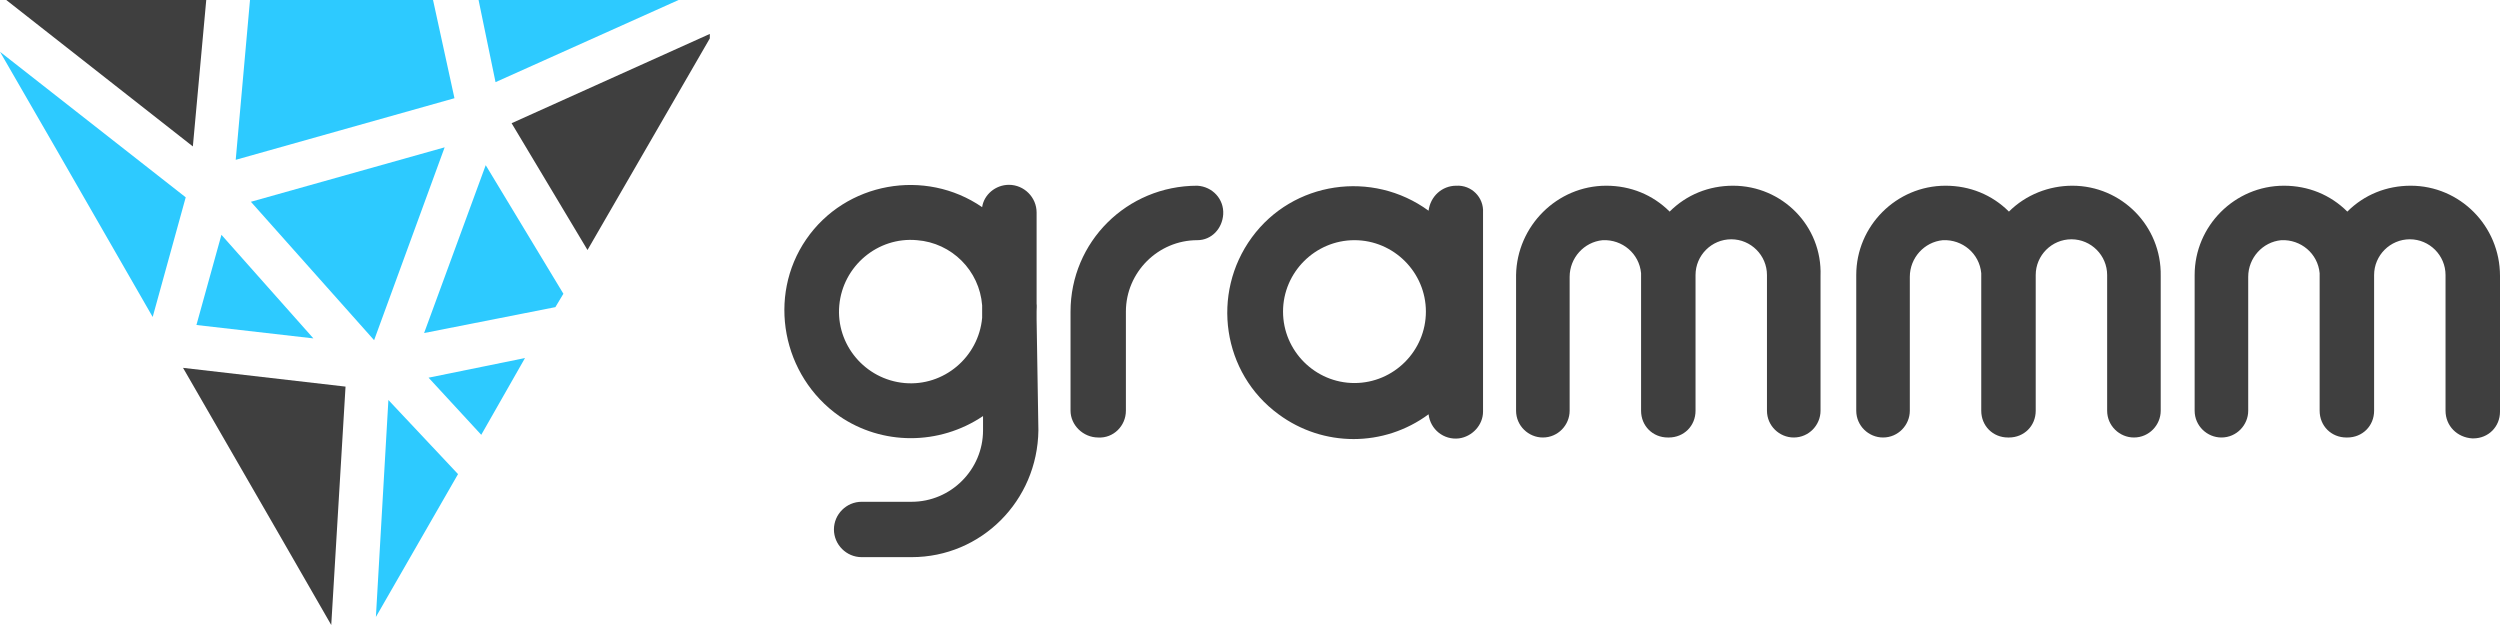
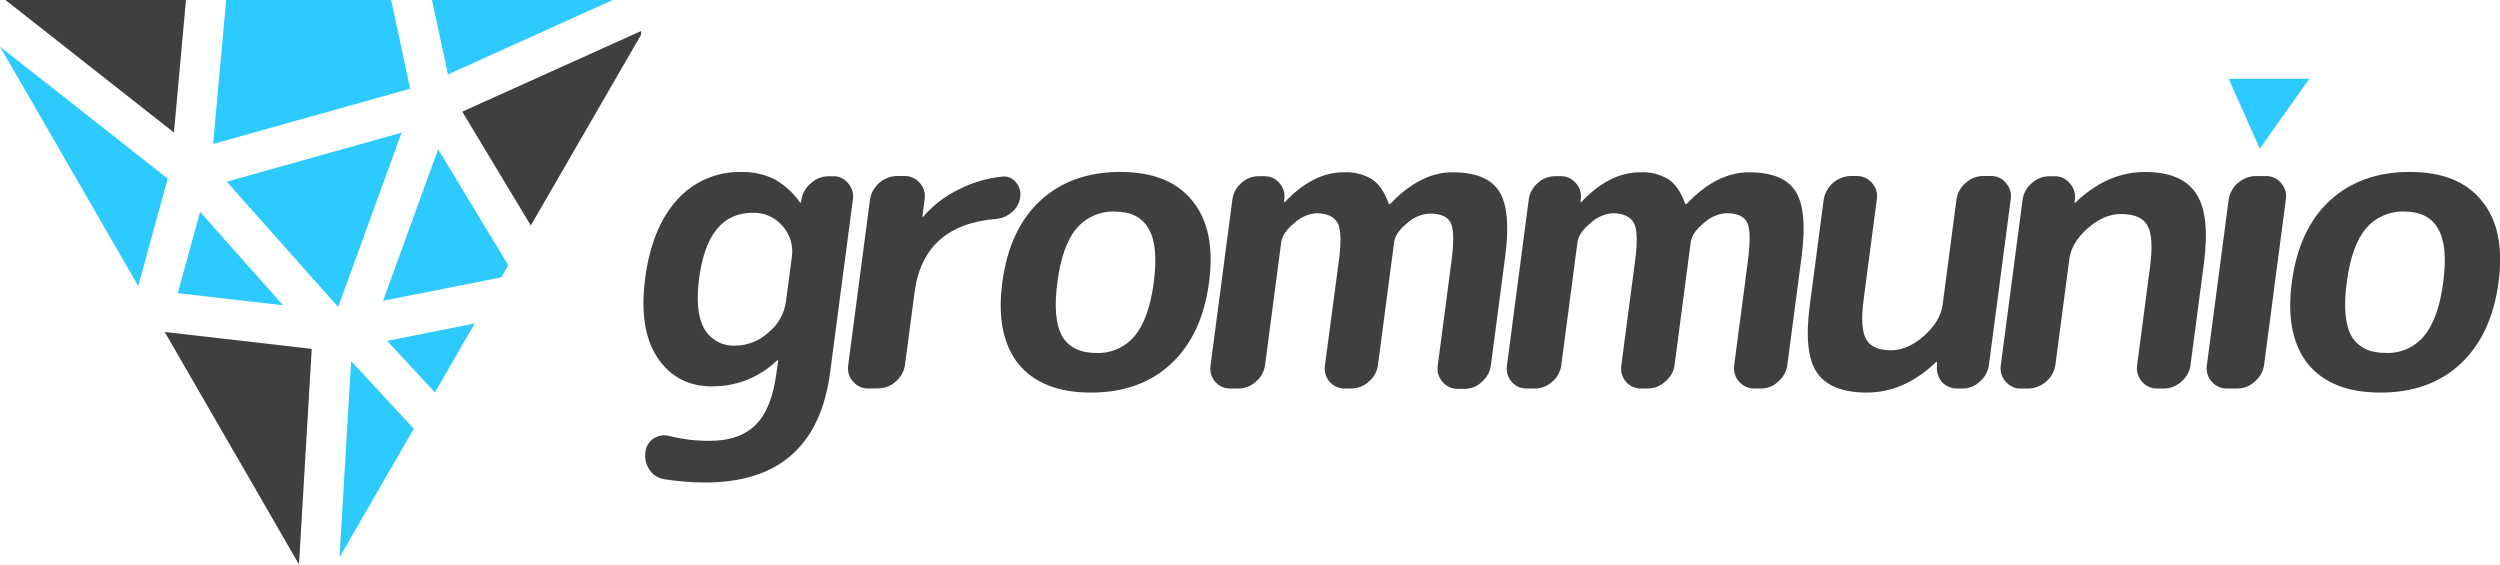
- <svg xmlns="http://www.w3.org/2000/svg" version="1.1" id="Layer_1" x="0px" y="0px" viewBox="0 0 280 70" style="enable-background:new 0 0 280 70;" xml:space="preserve">
-   <style type="text/css">
- 	.st0{fill:#3F3F3F;}
- 	.st1{fill:#2DCAFF;}
- </style>
-   <g>
-     <g id="text">
-       <path id="path48" class="st0" d="M123,49c-1.7,0-3.1-1.4-3.1-3c0,0,0,0,0,0V34.9c0-7.8,6.3-14.1,14.2-14.1c1.7,0.1,3,1.5,2.9,3.2    c-0.1,1.6-1.3,2.9-2.9,2.9c-4.4,0-8,3.6-8,8V46C126.1,47.7,124.7,49.1,123,49C123,49,123,49,123,49" />
-       <g id="g4575">
-         <path id="path40" class="st0" d="M116.1,34v1.8c0-0.3,0-0.6,0-0.9S116.2,34.3,116.1,34z" />
-         <path class="st0" d="M116.1,35.8V34V23.8c0-1.7-1.4-3.1-3.1-3.1c-1.5,0-2.8,1.1-3,2.5c-6.4-4.4-15.3-2.8-19.7,3.6     S87.6,42.1,94,46.6c4.8,3.3,11.2,3.3,16.1,0v1.6c0,4.4-3.6,8-8,8l-5.6,0c-1.7,0-3.1,1.4-3.1,3.1c0,1.7,1.4,3.1,3.1,3.1l5.6,0     c7.8,0,14.1-6.3,14.2-14.2L116.1,35.8z M110,35.6c-0.4,4.4-4.3,7.7-8.7,7.3c-4.4-0.4-7.7-4.3-7.3-8.7c0.4-4.4,4.3-7.7,8.7-7.3     c3.9,0.3,7,3.4,7.3,7.3c0,0.2,0,0.5,0,0.7C110,35.1,110,35.4,110,35.6z" />
-         <path class="st0" d="M110,34.9c0,0.2,0,0.5,0,0.7v-1.4C110,34.4,110,34.7,110,34.9z" />
-       </g>
-       <path class="st0" d="M163.1,20.8c-1.6,0-2.9,1.2-3.1,2.8c-6.3-4.6-15.2-3.3-19.8,3s-3.3,15.2,3,19.8c5,3.7,11.8,3.7,16.8,0    c0.2,1.7,1.7,2.9,3.4,2.7c1.5-0.2,2.7-1.5,2.7-3V23.8C166.2,22.1,164.8,20.7,163.1,20.8C163.1,20.7,163.1,20.7,163.1,20.8z     M151.7,42.9c-4.4,0-8-3.6-8-8s3.6-8,8-8s8,3.6,8,8S156.1,42.9,151.7,42.9z" />
-       <path id="path60" class="st0" d="M194.1,20.8L194.1,20.8c-2.7,0-5.2,1-7.1,2.9c-1.9-1.9-4.4-2.9-7.1-2.9l0,0    c-5.5,0-10,4.5-10.1,10c0,0,0,0,0,0V46c0,1.7,1.4,3,3,3c1.7,0,3-1.4,3-3v-15c0-2.1,1.6-3.9,3.7-4.1c2.2-0.1,4.1,1.5,4.3,3.7    c0,0.1,0,0.2,0,0.3V46c0,1.7,1.3,3,3,3h0.1c1.7,0,3-1.3,3-3V30.8c0-2.2,1.8-4,4-4l0,0c2.2,0,4,1.8,4,4V46c0,1.7,1.4,3,3,3    c1.7,0,3-1.4,3-3V30.9C204.1,25.3,199.6,20.8,194.1,20.8" />
-       <path id="path64" class="st0" d="M232.1,20.8L232.1,20.8c-2.6,0-5.2,1-7.1,2.9c-1.9-1.9-4.4-2.9-7.1-2.9l0,0c-5.5,0-10,4.5-10,10    V46c0,1.7,1.4,3,3,3c1.7,0,3-1.4,3-3v-15c0-2.1,1.6-3.9,3.7-4.1c2.2-0.1,4.1,1.5,4.3,3.7c0,0.1,0,0.2,0,0.3V46c0,1.7,1.3,3,3,3    h0.1c1.7,0,3-1.3,3-3V30.8c0-2.2,1.8-4,4-4l0,0c2.2,0,4,1.8,4,4V46c0,1.7,1.4,3,3,3c1.7,0,3-1.4,3-3V30.9    C242.1,25.3,237.6,20.8,232.1,20.8" />
-       <path id="path68" class="st0" d="M270,20.8L270,20.8c-2.7,0-5.2,1-7.1,2.9c-1.9-1.9-4.4-2.9-7.1-2.9l0,0c-5.5,0-10,4.5-10,10V46    c0,1.7,1.4,3,3,3c1.7,0,3-1.4,3-3v-15c0-2.1,1.6-3.9,3.7-4.1c2.2-0.1,4.1,1.5,4.3,3.7c0,0.1,0,0.2,0,0.3V46c0,1.7,1.3,3,3,3h0.1    c1.7,0,3-1.3,3-3V30.8c0-2.2,1.8-4,4-4l0,0c2.2,0,4,1.8,4,4V46c0,1.7,1.3,3,3,3.1c0,0,0.1,0,0.1,0l0,0c1.7,0,3-1.3,3-3V30.9    C280,25.3,275.5,20.8,270,20.8L270,20.8" />
-     </g>
-     <g id="icon">
-       <path id="path92" class="st0" d="M79.5,3.8l-22.2,10L65.8,28L79.5,4.3V3.8z" />
-       <path id="path72" class="st0" d="M21.6,16.4L23.1,0H0.7L21.6,16.4z" />
-       <path id="path76" class="st1" d="M22,36.4l13.1,1.5L24.8,26.3L22,36.4z" />
-       <path id="path80" class="st1" d="M20.8,22.1L0,5.8c2.5,4.3,8.6,14.9,17.1,29.7L20.8,22.1z" />
-       <path id="path84" class="st1" d="M26.4,17.9L50.9,11L48.5,0H28L26.4,17.9z" />
-       <path id="path88" class="st1" d="M49.8,16.5l-21.7,6.1l13.8,15.5L49.8,16.5z" />
-       <path id="path96" class="st1" d="M55.5,9.2L76,0H53.6L55.5,9.2z" />
-       <path id="path100" class="st1" d="M47.5,37.3l14.7-2.9l0.9-1.5l-8.7-14.4L47.5,37.3z" />
-       <path id="path104" class="st0" d="M38.7,43.3l-18.2-2.1c8.2,14.2,15,26,16.6,28.8L38.7,43.3z" />
-       <path id="path108" class="st1" d="M43.5,44.8l-1.4,24.3l9.2-16L43.5,44.8z" />
-       <path id="path112" class="st1" d="M48,42.3l5.9,6.4l4.9-8.6L48,42.3z" />
-     </g>
+ <svg xmlns="http://www.w3.org/2000/svg" viewBox="0 0 620 140">
+   <g id="grommunio">
+     <path d="M186.67,52.77q-11.14,0-13.28,16.22-1.11,8.4,1.28,12.56a8.34,8.34,0,0,0,7.67,4.16,12.14,12.14,0,0,0,8.23-3.25,11.9,11.9,0,0,0,4.34-7.6l1.44-10.94a9.42,9.42,0,0,0-2.3-7.9,9.29,9.29,0,0,0-7.38-3.25Zm-9.92,43.07q-8.92,0-13.66-7.09T160,69q1.67-12.57,7.94-19.46a20.67,20.67,0,0,1,15.8-6.89,18,18,0,0,1,8.18,1.72,18.87,18.87,0,0,1,6.44,5.78.24.24,0,0,0,.19.1.1.1,0,0,0,.11-.1l.1-.71a6.6,6.6,0,0,1,2.35-4,6.45,6.45,0,0,1,4.38-1.73h1.12a4.53,4.53,0,0,1,3.72,1.73,4.9,4.9,0,0,1,1.19,4l-5.64,42.86q-3.6,27.36-31,27.36a66.68,66.68,0,0,1-10.13-.81,5.39,5.39,0,0,1-3.73-2.43,6.33,6.33,0,0,1-.94-4.46,4.53,4.53,0,0,1,2.05-3.24,4.87,4.87,0,0,1,3.83-.61,39.76,39.76,0,0,0,10,1.22q7.5,0,11.47-4t5.12-12.76l.42-3.14c0-.07,0-.1-.09-.1a.33.33,0,0,0-.22.1,22.82,22.82,0,0,1-15.94,6.38Zm38.61.51a4.84,4.84,0,0,1-3.82-1.73,4.9,4.9,0,0,1-1.19-4.05l5.42-41.14a6.94,6.94,0,0,1,6.53-5.78h2a4.82,4.82,0,0,1,3.82,1.73,4.89,4.89,0,0,1,1.19,4l-.56,4.26c0,.06,0,.1.09.1s.21,0,.22-.1a26.72,26.72,0,0,1,8.57-6.59,30.44,30.44,0,0,1,10.86-3.25A3.74,3.74,0,0,1,252,45.27a4.43,4.43,0,0,1,1,3.65,5.75,5.75,0,0,1-2,3.65,6.68,6.68,0,0,1-3.87,1.72Q229,55.72,226.81,72.53l-2.38,18a6.4,6.4,0,0,1-2.25,4.05,6.34,6.34,0,0,1-4.28,1.73Z" style="fill:#3f3f3f" />
+     <path id="B" d="M284.85,56.73q-2.39-4.26-8.36-4.26a11.92,11.92,0,0,0-9.58,4.26q-3.48,4.14-4.68,13.27t1.18,13.38q2.49,4.16,8.47,4.15a11.7,11.7,0,0,0,9.46-4.15q3.6-4.26,4.8-13.38T284.85,56.73Zm5.52,33.54q-7.64,7.08-19.79,7.09t-18-7.09q-5.74-7.2-4-20.27t9.34-20.17q7.74-7.19,19.9-7.19t17.9,7.19q5.85,7.1,4.13,20.17T290.37,90.27Z" style="fill:#3f3f3f" />
+     <path id="C" d="M305.13,96.35a4.82,4.82,0,0,1-3.82-1.73,5.09,5.09,0,0,1-1.09-4.05l5.42-41.14a6.54,6.54,0,0,1,2.15-4,6.34,6.34,0,0,1,4.28-1.73h1.42a4.72,4.72,0,0,1,3.74,1.62,4.93,4.93,0,0,1,1.3,4l-.09.7c0,.07,0,.11.09.11s.2,0,.21-.11q6.94-7.29,14.44-7.29a12.38,12.38,0,0,1,7.07,1.72q2.61,1.72,4.16,6.08c0,.07.06.1.19.1a.33.33,0,0,0,.22-.1q7.41-7.8,15.42-7.8,8.4,0,11.45,4.56t1.68,15.71l-3.64,27.66a6.4,6.4,0,0,1-2.25,4.05,6,6,0,0,1-4.18,1.73h-1.73a4.84,4.84,0,0,1-3.82-1.73,4.9,4.9,0,0,1-1.19-4.05l3.37-25.64q1-7.4-.13-9.72t-5.17-2.34A9,9,0,0,0,349,55.31q-3,2.43-3.27,4.86l-4,30.4a6.4,6.4,0,0,1-2.25,4.05,6.34,6.34,0,0,1-4.28,1.73H333.5a4.84,4.84,0,0,1-3.82-1.73,5.13,5.13,0,0,1-1.09-4.05L332,64.93q1-7.29-.26-9.62t-5.15-2.44A9,9,0,0,0,321,55.31q-3,2.43-3.27,4.86l-4,30.4a6.4,6.4,0,0,1-2.25,4.05,6.34,6.34,0,0,1-4.28,1.73Z" style="fill:#3f3f3f" />
+     <path id="C-2" data-name="C" d="M378.64,96.35a4.82,4.82,0,0,1-3.82-1.73,5.09,5.09,0,0,1-1.09-4.05l5.41-41.14a6.6,6.6,0,0,1,2.16-4,6.34,6.34,0,0,1,4.28-1.73H387a4.72,4.72,0,0,1,3.74,1.62,4.93,4.93,0,0,1,1.3,4l-.09.7c0,.07,0,.11.08.11s.21,0,.22-.11q6.94-7.29,14.44-7.29a12.4,12.4,0,0,1,7.07,1.72q2.61,1.72,4.16,6.08c0,.07.06.1.19.1a.33.33,0,0,0,.22-.1q7.41-7.8,15.41-7.8,8.42,0,11.46,4.56t1.68,15.71l-3.64,27.66A6.4,6.4,0,0,1,441,94.62a6,6,0,0,1-4.18,1.73h-1.73a4.82,4.82,0,0,1-3.82-1.73,4.9,4.9,0,0,1-1.19-4.05l3.37-25.64c.65-4.93.61-8.17-.14-9.72s-2.46-2.34-5.16-2.34a9,9,0,0,0-5.59,2.44q-3,2.43-3.27,4.86l-4,30.4A6.4,6.4,0,0,1,413,94.62a6.34,6.34,0,0,1-4.28,1.73H407a4.82,4.82,0,0,1-3.82-1.73,5.13,5.13,0,0,1-1.09-4.05l3.38-25.64q1-7.29-.26-9.62t-5.15-2.44a9,9,0,0,0-5.59,2.44q-3,2.43-3.27,4.86l-4,30.4A6.4,6.4,0,0,1,385,94.62a6.34,6.34,0,0,1-4.28,1.73Z" style="fill:#3f3f3f" />
+     <path d="M463,97.36q-8.91,0-12.33-4.86t-1.85-16.72l3.47-26.35a7,7,0,0,1,6.54-5.78h1.62a4.82,4.82,0,0,1,3.82,1.73,4.89,4.89,0,0,1,1.19,4l-3.28,24.93q-.93,7.1.63,9.83t6.13,2.73q4.15,0,8.17-3.54t4.64-7.6l3.47-26.35a6.41,6.41,0,0,1,2.26-4,6.34,6.34,0,0,1,4.28-1.73h2a4.55,4.55,0,0,1,3.72,1.73,4.93,4.93,0,0,1,1.19,4l-5.42,41.14A6.4,6.4,0,0,1,491,94.62a6,6,0,0,1-4.18,1.73h-1.32a5.12,5.12,0,0,1-3.94-1.63,5.56,5.56,0,0,1-1.18-4.15v-.71c0-.07,0-.1-.09-.1a.33.33,0,0,0-.22.1q-7.87,7.5-17.1,7.5Zm38.21-1a4.82,4.82,0,0,1-3.82-1.73,4.9,4.9,0,0,1-1.19-4.05l5.41-41.14a6.41,6.41,0,0,1,2.26-4,6.34,6.34,0,0,1,4.28-1.73h1.32a4.65,4.65,0,0,1,3.82,1.73,5,5,0,0,1,1.29,4l-.09.71c0,.07,0,.1.09.1a.31.31,0,0,0,.21-.1q7.89-7.5,17.1-7.5t12.69,5.27q3.57,5.16,2,17.33l-3.34,25.33A6.4,6.4,0,0,1,541,94.62a6.34,6.34,0,0,1-4.28,1.73H535a4.84,4.84,0,0,1-3.83-1.73A5.13,5.13,0,0,1,530,90.57l3.2-24.32q1-7.61-.66-10.34c-1-1.89-3.24-2.83-6.62-2.83q-4.15,0-8.17,3.54t-4.55,7.6l-3.47,26.35a6.94,6.94,0,0,1-6.53,5.78Zm51.11,0a4.84,4.84,0,0,1-3.83-1.73,4.94,4.94,0,0,1-1.19-4.05l5.42-41.14a6.94,6.94,0,0,1,6.53-5.78h2.64a4.82,4.82,0,0,1,3.82,1.73,4.89,4.89,0,0,1,1.19,4l-5.41,41.14a6.46,6.46,0,0,1-2.26,4.05A6.34,6.34,0,0,1,555,96.35Z" style="fill:#3f3f3f" />
+     <path id="B-2" data-name="B" d="M604.64,56.73q-2.39-4.26-8.36-4.26a11.91,11.91,0,0,0-9.58,4.26Q583.22,60.87,582,70t1.18,13.38q2.49,4.16,8.47,4.15a11.72,11.72,0,0,0,9.47-4.15q3.6-4.26,4.8-13.38T604.64,56.73Zm5.51,33.54q-7.62,7.08-19.78,7.09t-18-7.09q-5.73-7.2-4-20.27t9.34-20.17q7.74-7.19,19.89-7.19t17.9,7.19q5.87,7.1,4.14,20.17T610.15,90.27Z" style="fill:#3f3f3f" />
+     <path d="M552.71,19.54l7.71,17.32,12.29-17.32Z" style="fill:#2dcaff" />
+   </g>
+   <g id="icon">
+     <path id="path92" d="M159,7.69l-44.36,20,17,28.23L159,8.6Z" style="fill:#3f3f3f" />
+     <path id="path72" d="M43.14,32.87,46.12,0H1.35Z" style="fill:#3f3f3f" />
+     <path id="path76" d="M44.08,72.71l26.12,3L49.62,52.55Z" style="fill:#2dcaff" />
+     <path id="path80" d="M41.59,44.29,0,11.57C5,20.13,17.17,41.3,34.28,70.94Z" style="fill:#2dcaff" />
+     <path id="path84" d="M52.85,35.7,101.71,22,97,0H56.09Z" style="fill:#2dcaff" />
+     <path id="path88" d="M99.58,32.9,56.23,45.06,83.86,76.13Z" style="fill:#2dcaff" />
+     <path id="path96" d="M111.1,18.46,151.94,0H107.13Z" style="fill:#2dcaff" />
+     <path id="path100" d="M95,74.6l29.32-5.82,1.73-3L108.66,37Z" style="fill:#2dcaff" />
+     <path id="path104" d="M77.31,86.52,40.85,82.33c16.44,28.46,30,51.9,33.3,57.67Z" style="fill:#3f3f3f" />
+     <path id="path108" d="M87.08,89.56,84.2,138.22l18.42-31.9Z" style="fill:#2dcaff" />
+     <path id="path112" d="M96,84.53l11.86,12.79,9.88-17.11Z" style="fill:#2dcaff" />
  </g>
</svg>
